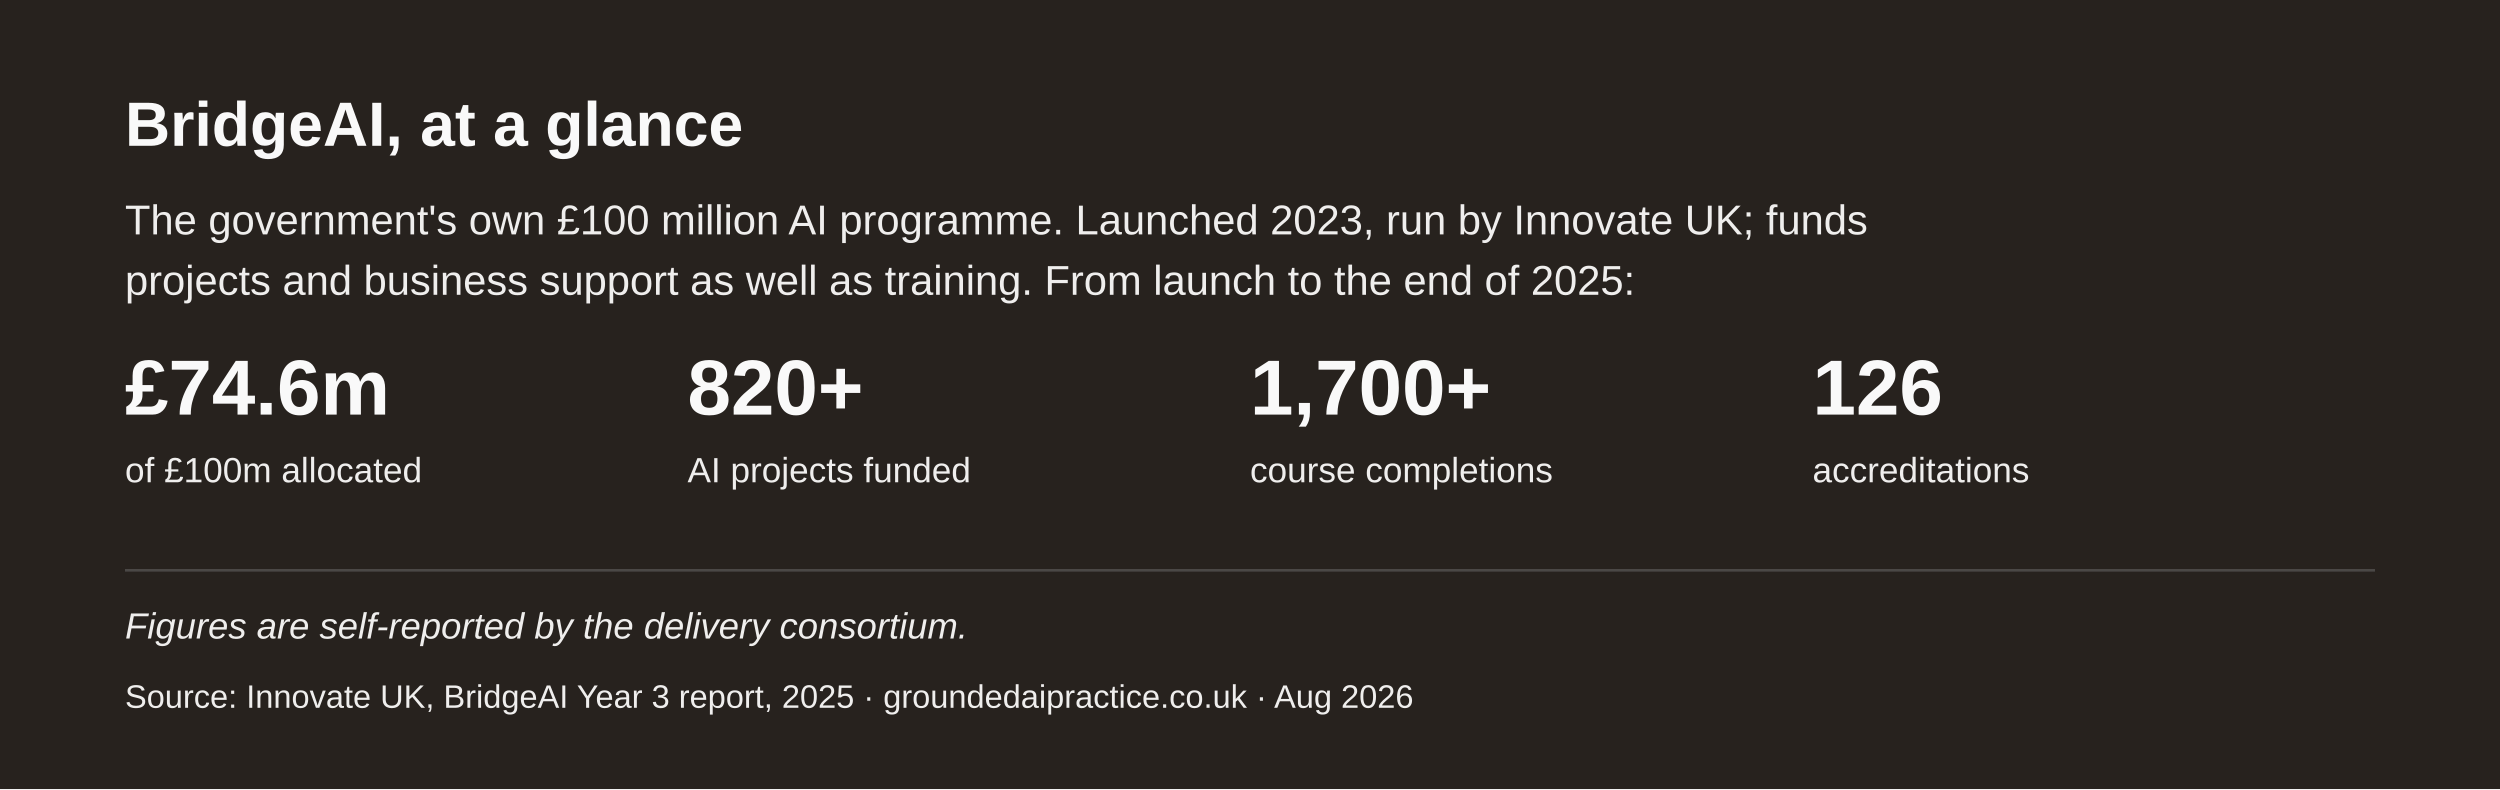
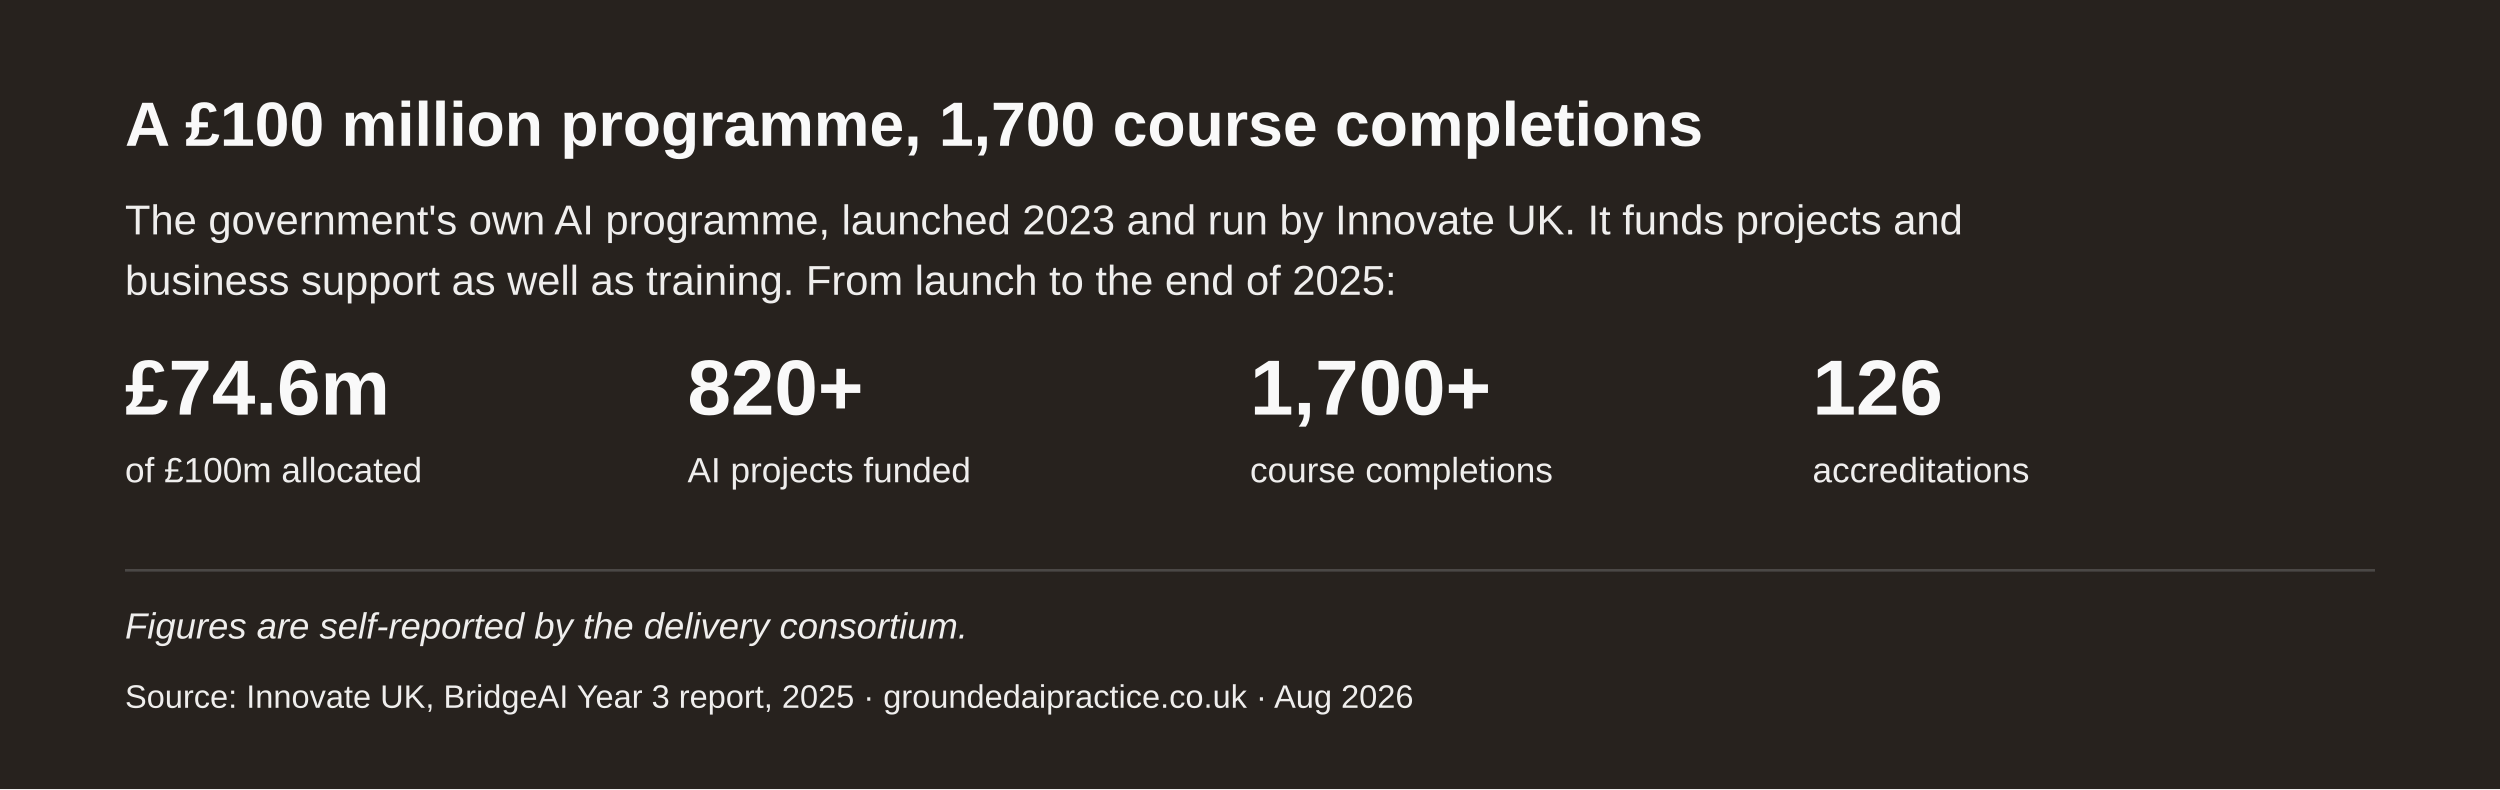
<svg xmlns="http://www.w3.org/2000/svg" viewBox="0 0 960 303" width="960" height="303" role="img" aria-labelledby="t d">
  <rect width="960" height="303" fill="#27221E" />
-   <text x="48" y="56.0" font-family="'Public Sans', 'Segoe UI', -apple-system, Arial, sans-serif" font-size="24" font-weight="700" fill="#F9F9F9" text-anchor="start">BridgeAI, at a glance</text>
-   <text x="48" y="90.0" font-family="'Public Sans', 'Segoe UI', -apple-system, Arial, sans-serif" font-size="16" font-weight="400" fill="#EFEEED" text-anchor="start">The government's own £100 million AI programme. Launched 2023, run by Innovate UK; funds</text>
-   <text x="48" y="113.2" font-family="'Public Sans', 'Segoe UI', -apple-system, Arial, sans-serif" font-size="16" font-weight="400" fill="#EFEEED" text-anchor="start">projects and business support as well as training. From launch to the end of 2025:</text>
+   <text x="48" y="56.0" font-family="'Public Sans', 'Segoe UI', -apple-system, Arial, sans-serif" font-size="24" font-weight="700" fill="#F9F9F9" text-anchor="start">A £100 million programme, 1,700 course completions</text>
+   <text x="48" y="90.0" font-family="'Public Sans', 'Segoe UI', -apple-system, Arial, sans-serif" font-size="16" font-weight="400" fill="#EFEEED" text-anchor="start">The government's own AI programme, launched 2023 and run by Innovate UK. It funds projects and</text>
+   <text x="48" y="113.2" font-family="'Public Sans', 'Segoe UI', -apple-system, Arial, sans-serif" font-size="16" font-weight="400" fill="#EFEEED" text-anchor="start">business support as well as training. From launch to the end of 2025:</text>
  <text x="48.0" y="159.2" font-family="'Public Sans', 'Segoe UI', -apple-system, Arial, sans-serif" font-size="30" font-weight="700" fill="#F9F9F9" text-anchor="start">£74.6m</text>
  <text x="48.0" y="185.2" font-family="'Public Sans', 'Segoe UI', -apple-system, Arial, sans-serif" font-size="13.5" font-weight="400" fill="#EFEEED" text-anchor="start">of £100m allocated</text>
  <text x="264.0" y="159.2" font-family="'Public Sans', 'Segoe UI', -apple-system, Arial, sans-serif" font-size="30" font-weight="700" fill="#F9F9F9" text-anchor="start">820+</text>
  <text x="264.0" y="185.2" font-family="'Public Sans', 'Segoe UI', -apple-system, Arial, sans-serif" font-size="13.5" font-weight="400" fill="#EFEEED" text-anchor="start">AI projects funded</text>
  <text x="480.0" y="159.2" font-family="'Public Sans', 'Segoe UI', -apple-system, Arial, sans-serif" font-size="30" font-weight="700" fill="#F9F9F9" text-anchor="start">1,700+</text>
  <text x="480.0" y="185.2" font-family="'Public Sans', 'Segoe UI', -apple-system, Arial, sans-serif" font-size="13.5" font-weight="400" fill="#EFEEED" text-anchor="start">course completions</text>
  <text x="696.0" y="159.2" font-family="'Public Sans', 'Segoe UI', -apple-system, Arial, sans-serif" font-size="30" font-weight="700" fill="#F9F9F9" text-anchor="start">126</text>
  <text x="696.0" y="185.2" font-family="'Public Sans', 'Segoe UI', -apple-system, Arial, sans-serif" font-size="13.5" font-weight="400" fill="#EFEEED" text-anchor="start">accreditations</text>
  <line x1="48" y1="219" x2="912" y2="219" stroke="#6E6E6E" stroke-width="1" opacity="0.5" />
  <text x="48" y="245.2" font-family="'Public Sans', 'Segoe UI', -apple-system, Arial, sans-serif" font-size="14" font-weight="400" fill="#EFEEED" text-anchor="start" font-style="italic">Figures are self-reported by the delivery consortium.</text>
  <text x="48" y="271.8" font-family="'Public Sans', 'Segoe UI', -apple-system, Arial, sans-serif" font-size="12.5" font-weight="400" fill="#EFEEED" text-anchor="start">Source: Innovate UK, BridgeAI Year 3 report, 2025 · groundedaipractice.co.uk · Aug 2026</text>
</svg>
